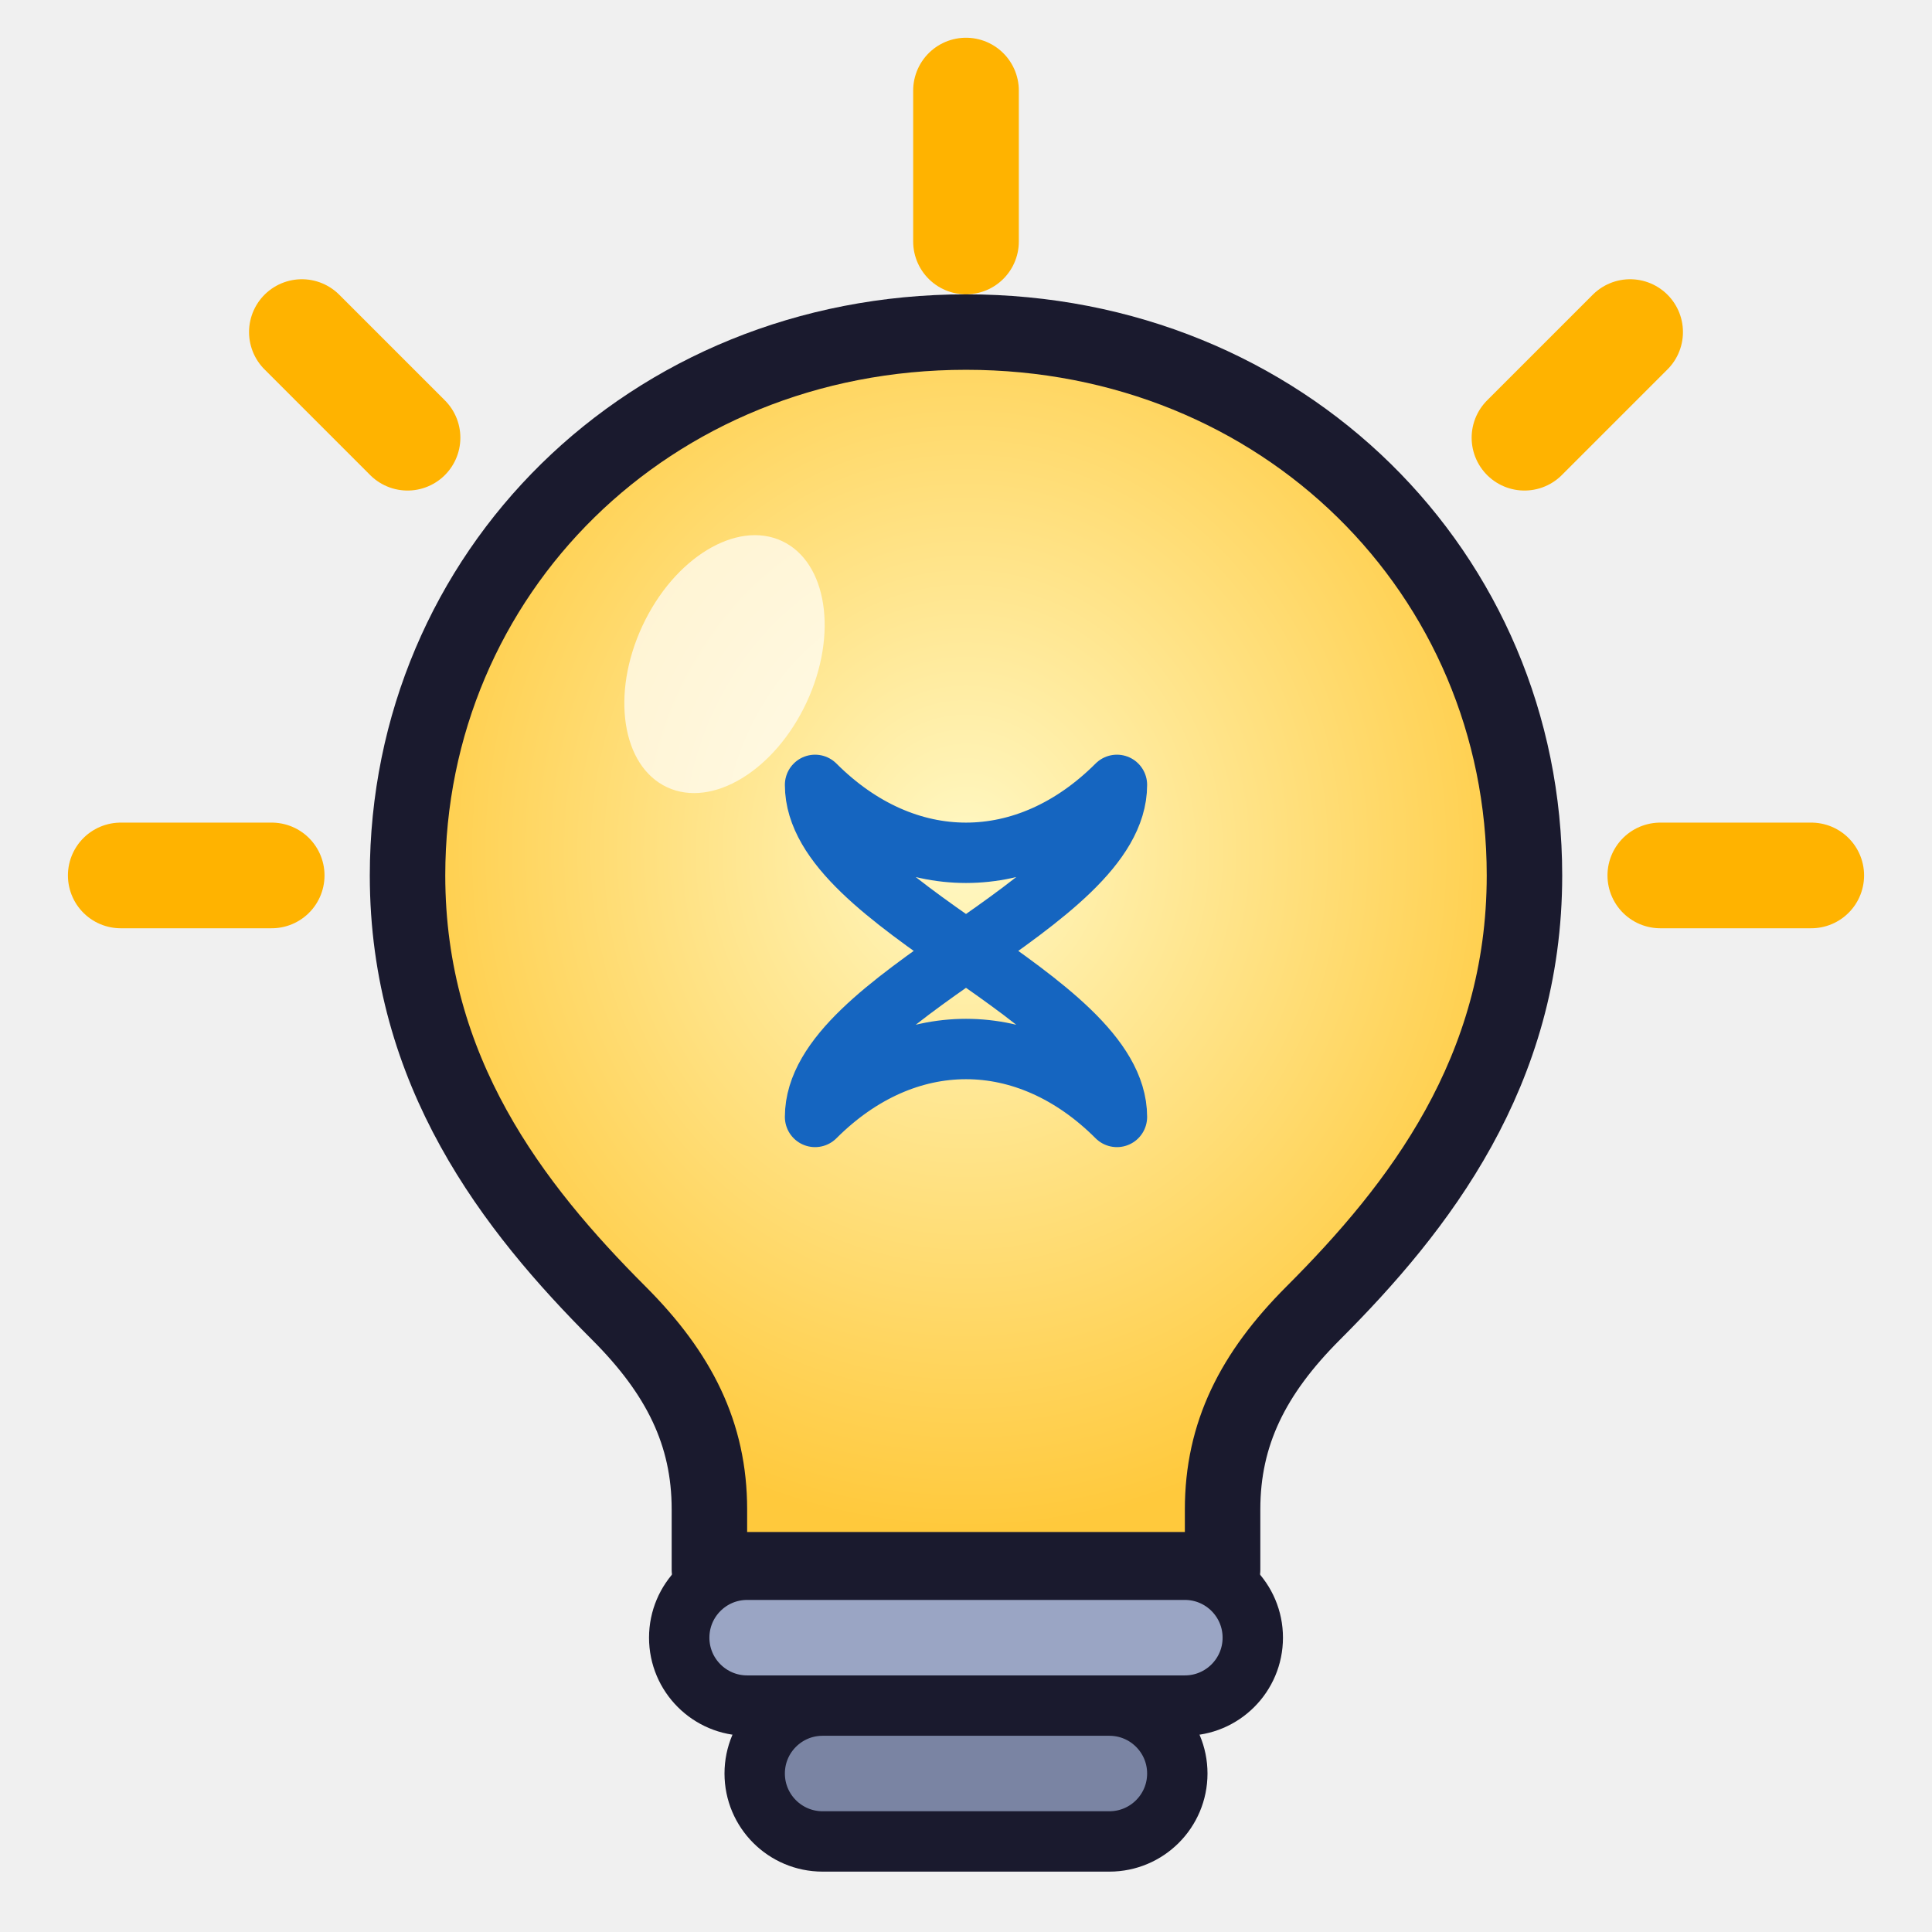
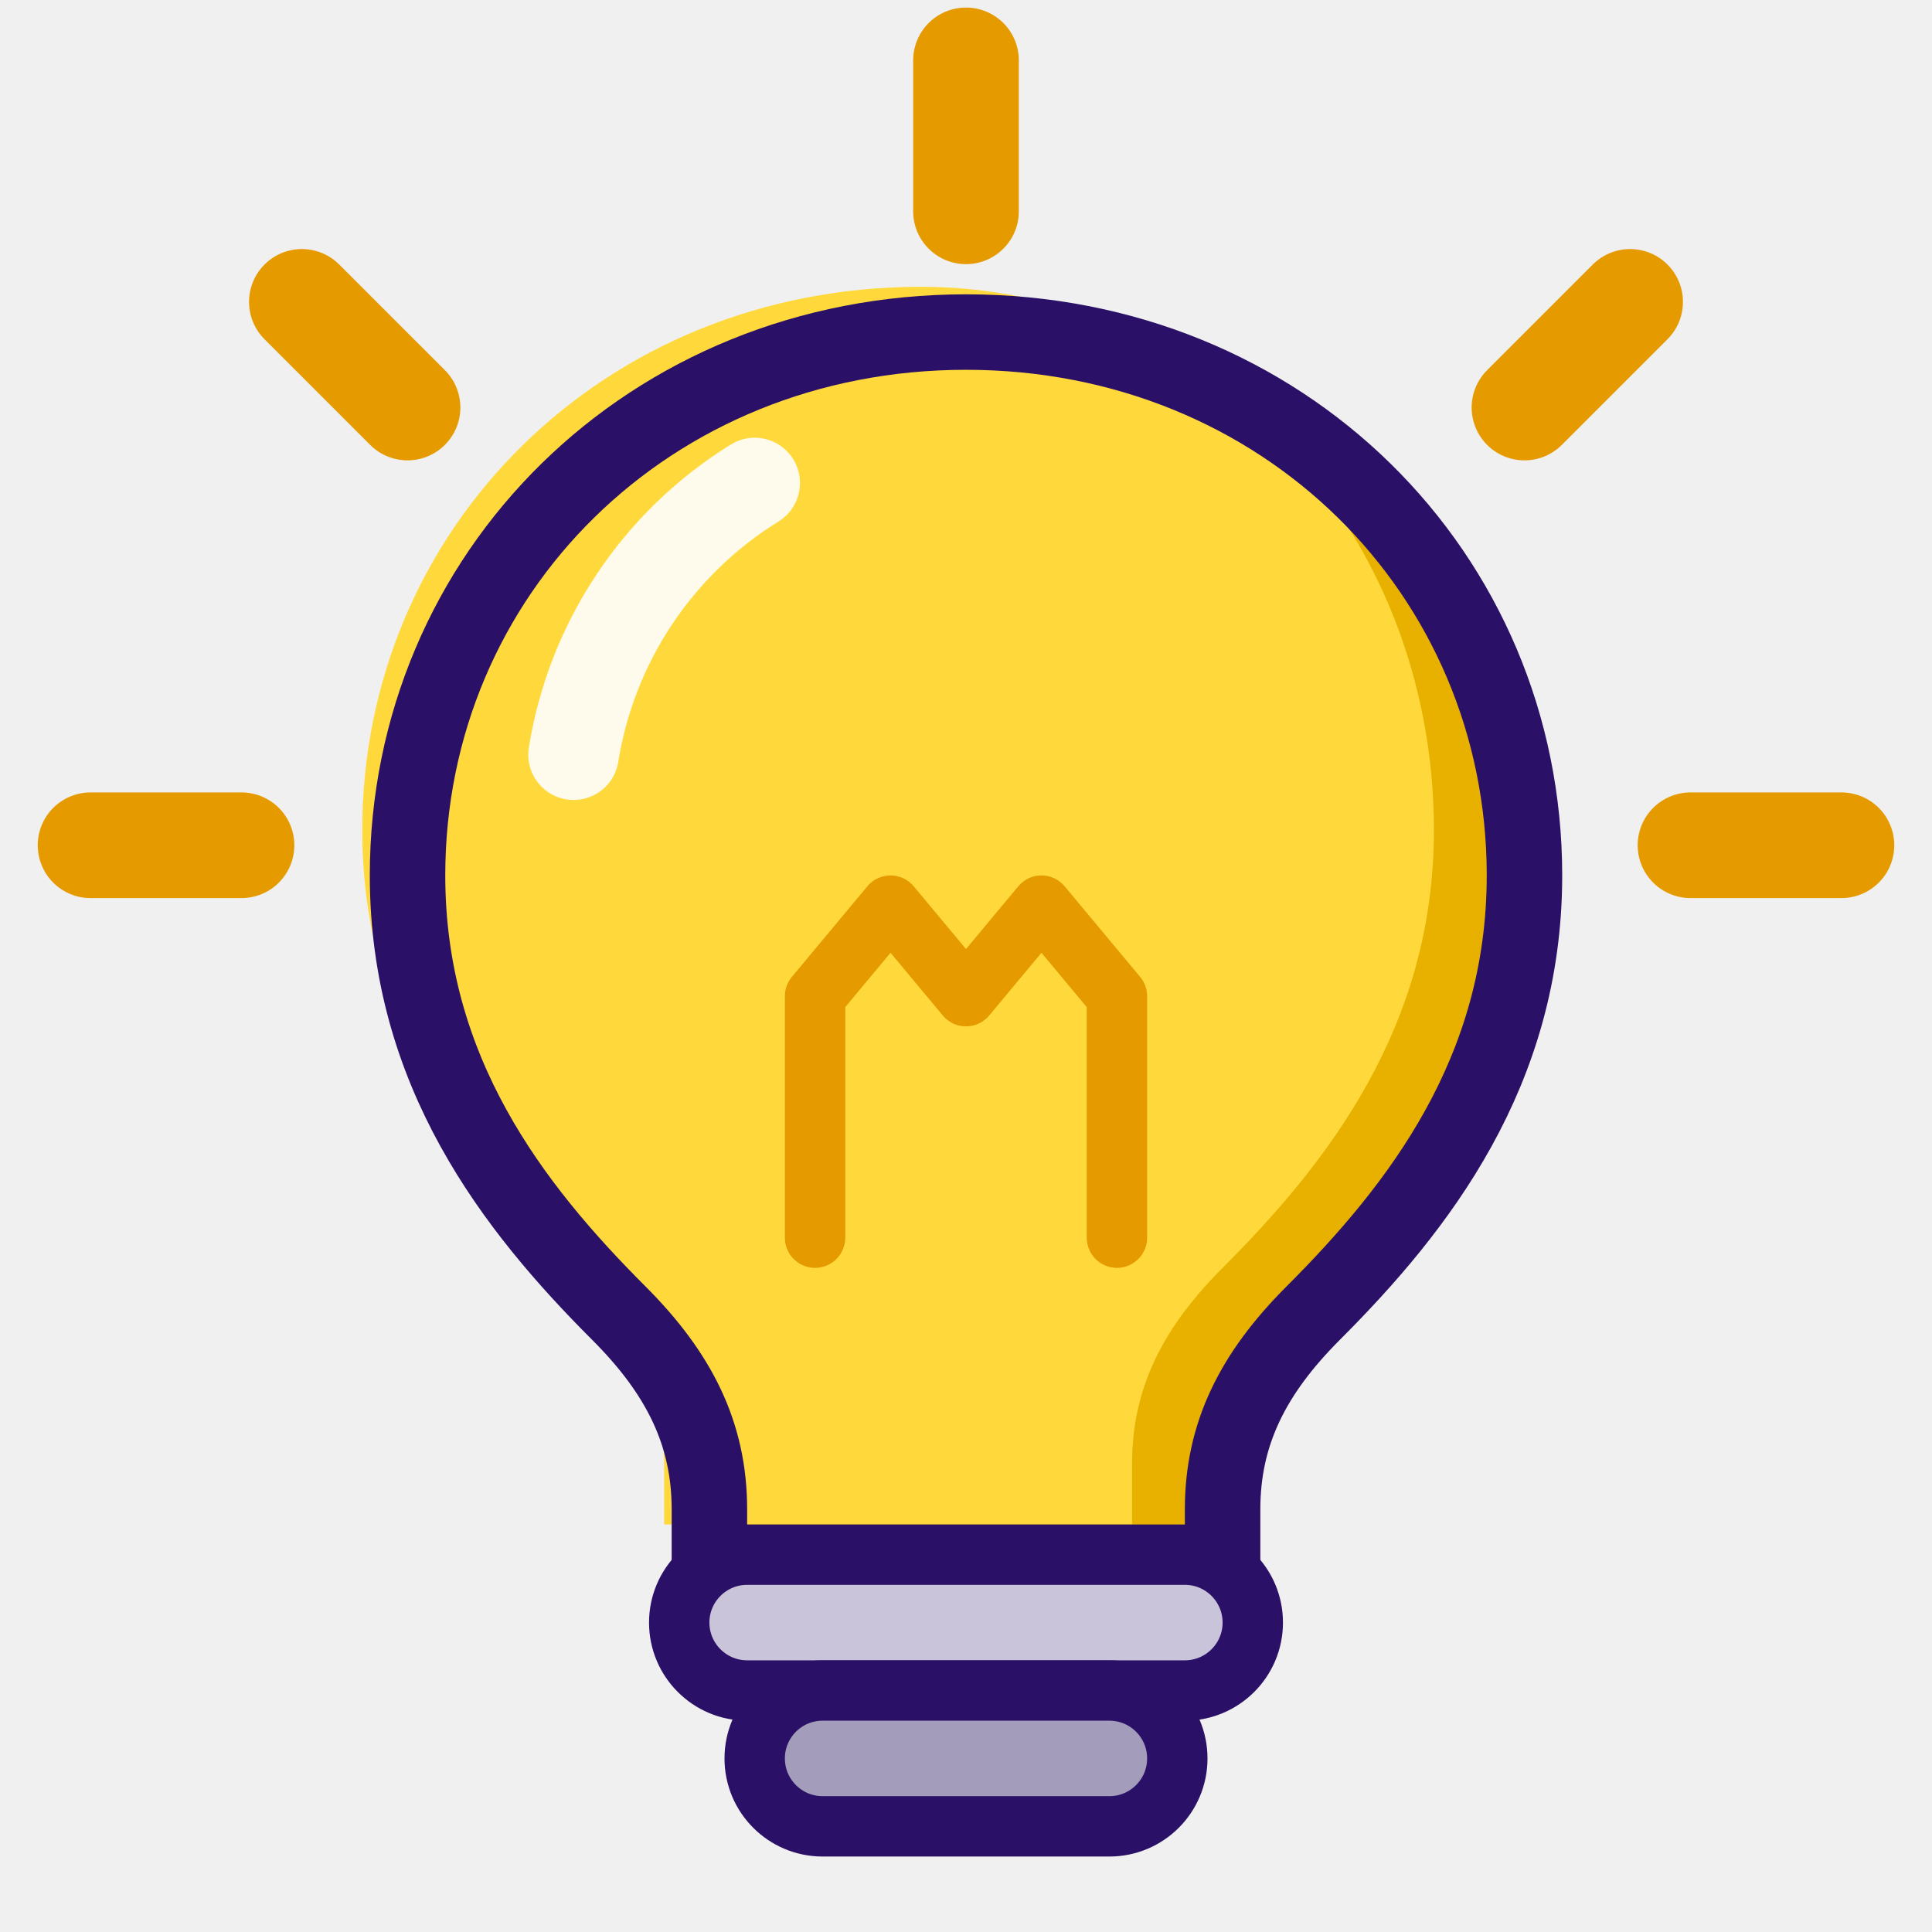
<svg xmlns="http://www.w3.org/2000/svg" viewBox="0 0 128 128">
-   <defs>
-     <radialGradient id="glow" cx="50%" cy="42%" r="55%">
-       <stop offset="0" stop-color="#FFF8C4" />
-       <stop offset="1" stop-color="#FFC93C" />
-     </radialGradient>
-   </defs>
-   <g stroke="#FFB300" stroke-width="7" stroke-linecap="round">
-     <line x1="64" y1="6" x2="64" y2="16" />
-     <line x1="20" y1="22" x2="27" y2="29" />
-     <line x1="108" y1="22" x2="101" y2="29" />
-     <line x1="8" y1="58" x2="18" y2="58" />
-     <line x1="120" y1="58" x2="110" y2="58" />
+   <g stroke-linejoin="round" stroke-linecap="round">
+     <g stroke="#E59A00" stroke-width="7">
+       <path d="M64 4v10M20 20l7 7M108 20l-7 7M6 56h10M122 56h-10" />
+     </g>
+     <path d="M64 22c-21 0-37 16-37 36 0 13 7 22 14 29 4 4 6 8 6 13v4h34v-4c0-5 2-9 6-13 7-7 14-16 14-29 0-20-16-36-37-36z" fill="#E8B100" />
+     <path d="M61 19c-21 0-37 16-37 36 0 13 7 22 14 29 4 4 6 8 6 13v4h31v-4c0-5 2-9 6-13 7-7 14-16 14-29 0-20-15-36-34-36z" fill="#FFD93B" />
+     <path d="M64 22c-21 0-37 16-37 36 0 13 7 22 14 29 4 4 6 8 6 13v4h34v-4c0-5 2-9 6-13 7-7 14-16 14-29 0-20-16-36-37-36z" fill="none" stroke="#2A1066" stroke-width="5" />
+     <path d="M54 82V66l5-6 5 6 5-6 5 6v16" fill="none" stroke="#E59A00" stroke-width="4" />
+     <path d="M38 50a26 26 0 0 1 12-18" fill="none" stroke="#fff" stroke-width="6" opacity="0.9" />
+     <rect x="45" y="103" width="38" height="9" rx="4.5" fill="#C9C4DA" stroke="#2A1066" stroke-width="4" />
+     <rect x="50" y="112" width="28" height="9" rx="4.5" fill="#A39CBB" stroke="#2A1066" stroke-width="4" />
  </g>
-   <path d="M64 22c-21 0-37 16-37 36 0 13 7 22 14 29 4 4 6 8 6 13v4h34v-4c0-5 2-9 6-13 7-7 14-16 14-29 0-20-16-36-37-36z" fill="url(#glow)" stroke="#1a1a2e" stroke-width="5" stroke-linejoin="round" />
-   <path d="M54 52c6 6 14 6 20 0M54 74c6-6 14-6 20 0M54 52c0 8 20 14 20 22M74 52c0 8-20 14-20 22" fill="none" stroke="#1565C0" stroke-width="4" stroke-linecap="round" />
-   <ellipse cx="48" cy="44" rx="6" ry="9" fill="#ffffff" opacity="0.7" transform="rotate(25 48 44)" />
-   <rect x="45" y="104" width="38" height="9" rx="4.5" fill="#9AA5C4" stroke="#1a1a2e" stroke-width="4" />
-   <rect x="50" y="113" width="28" height="9" rx="4.5" fill="#7A84A3" stroke="#1a1a2e" stroke-width="4" />
</svg>
